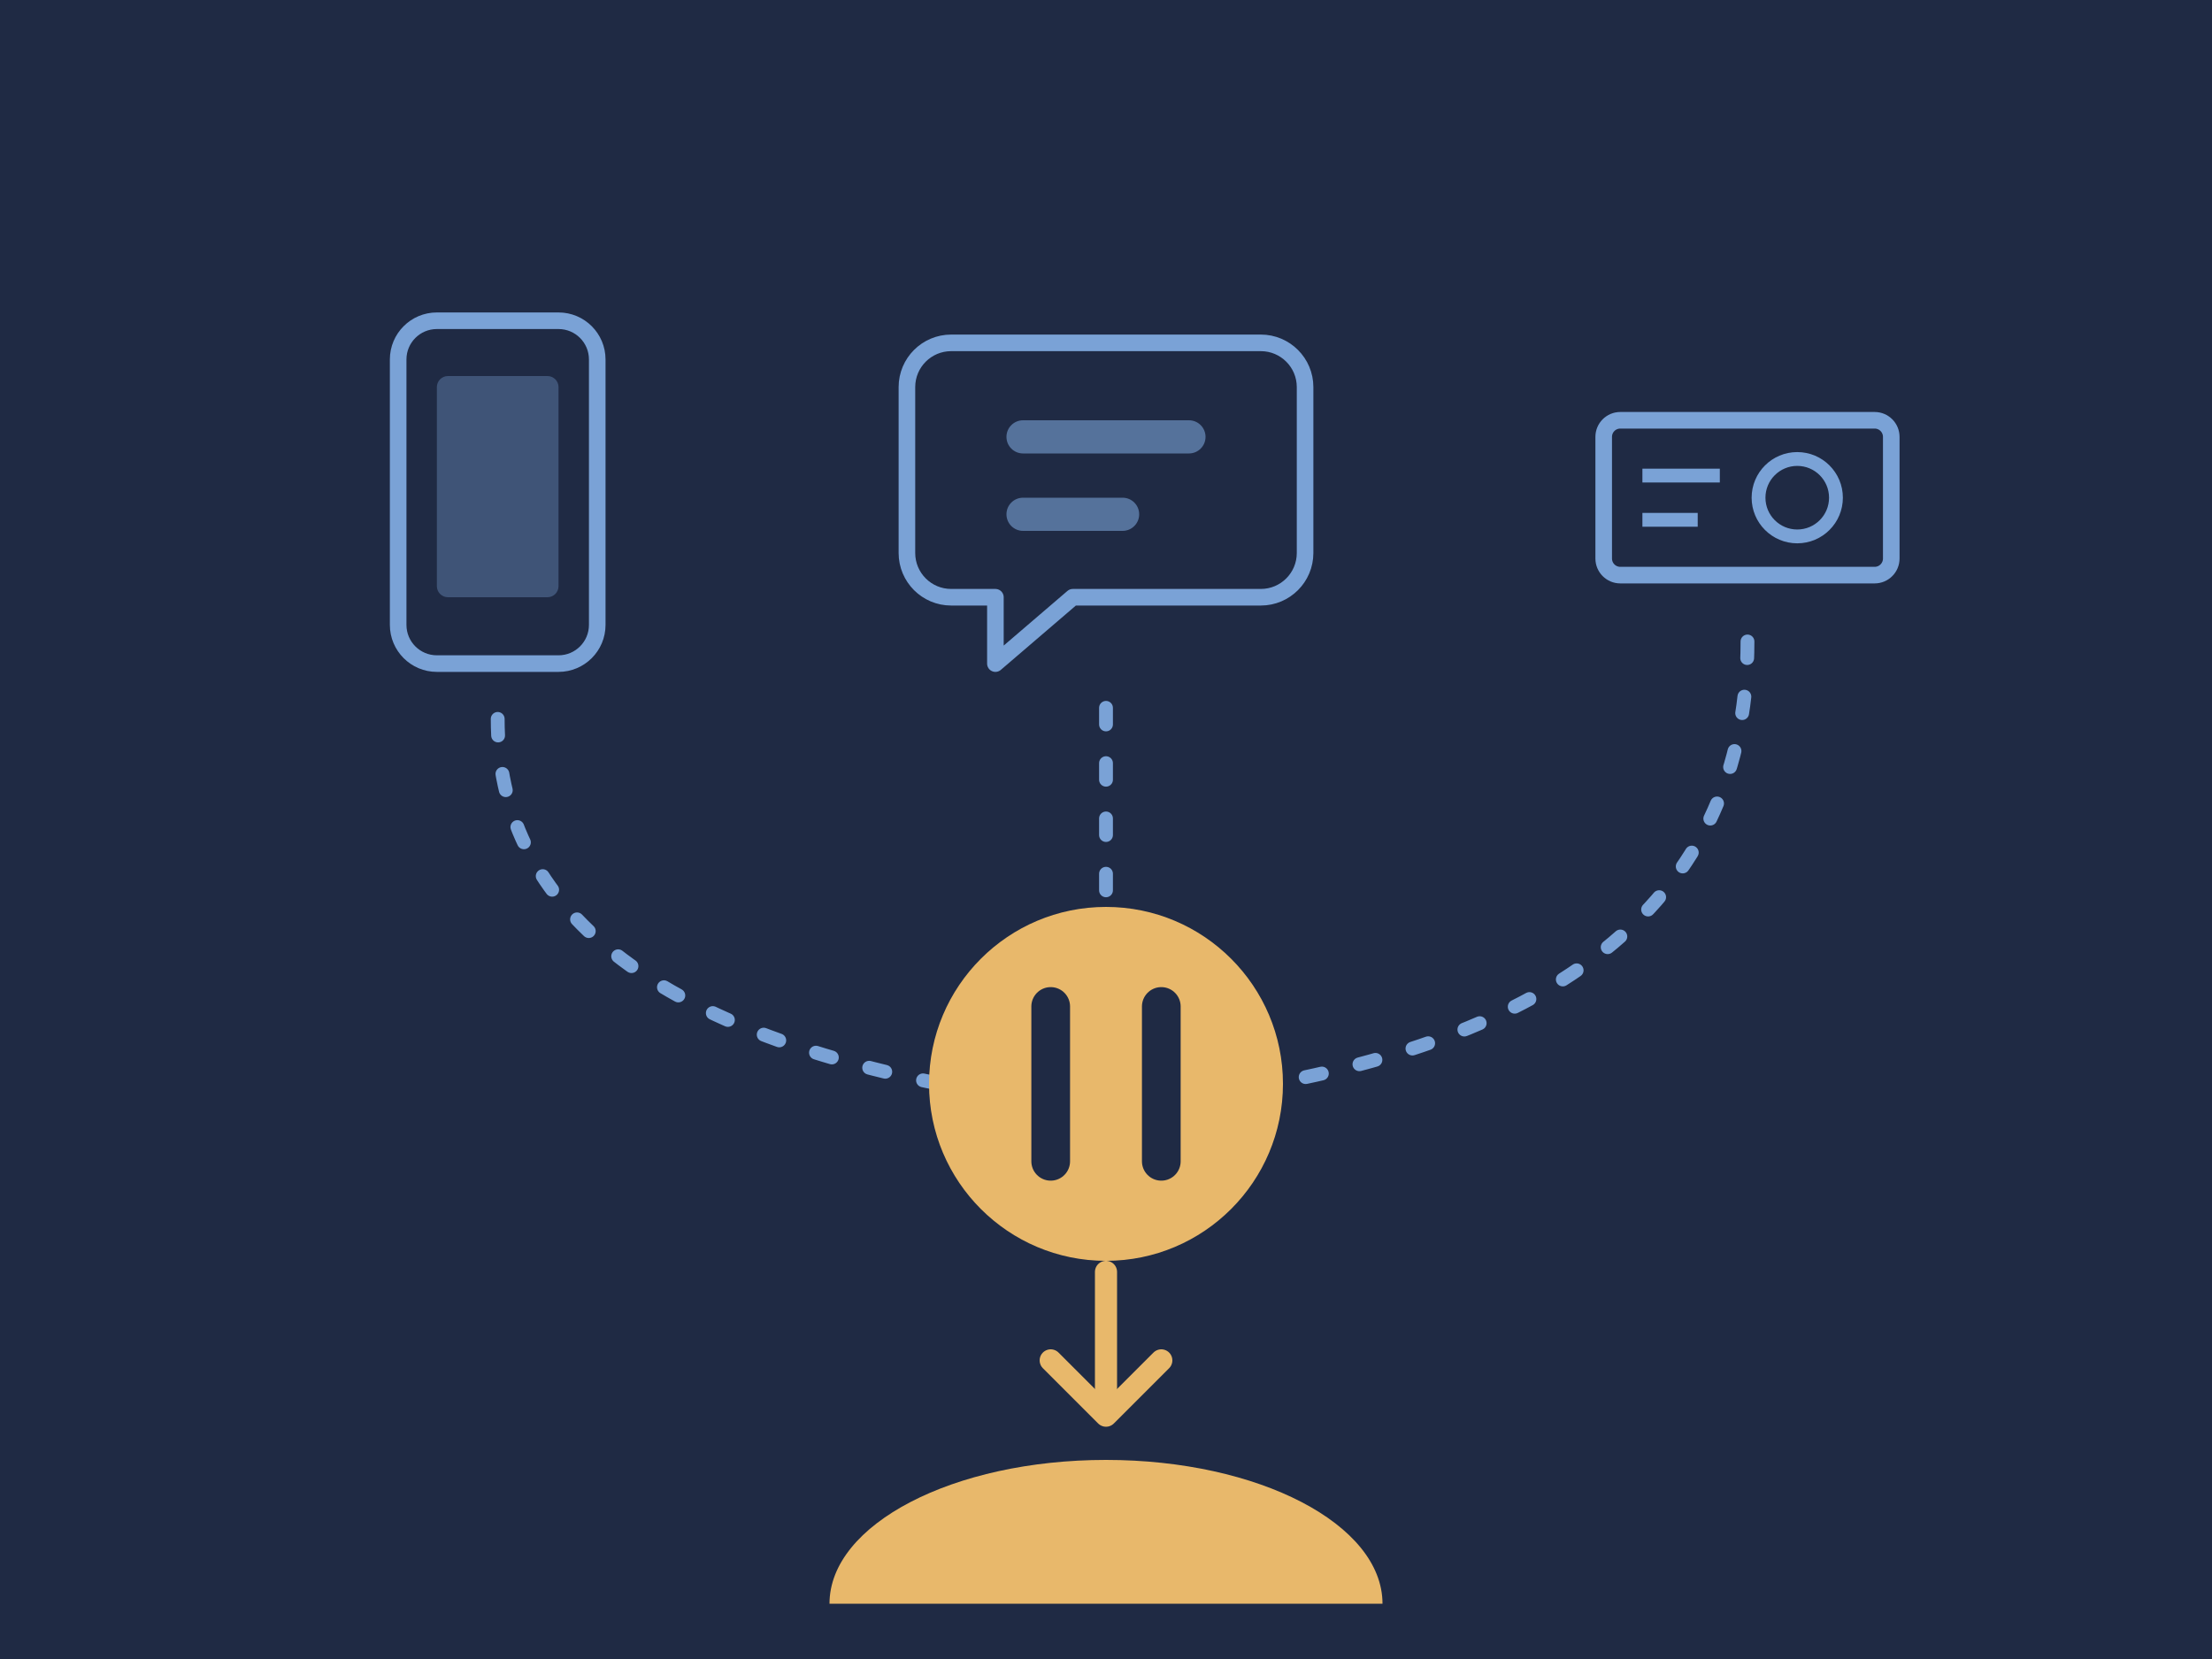
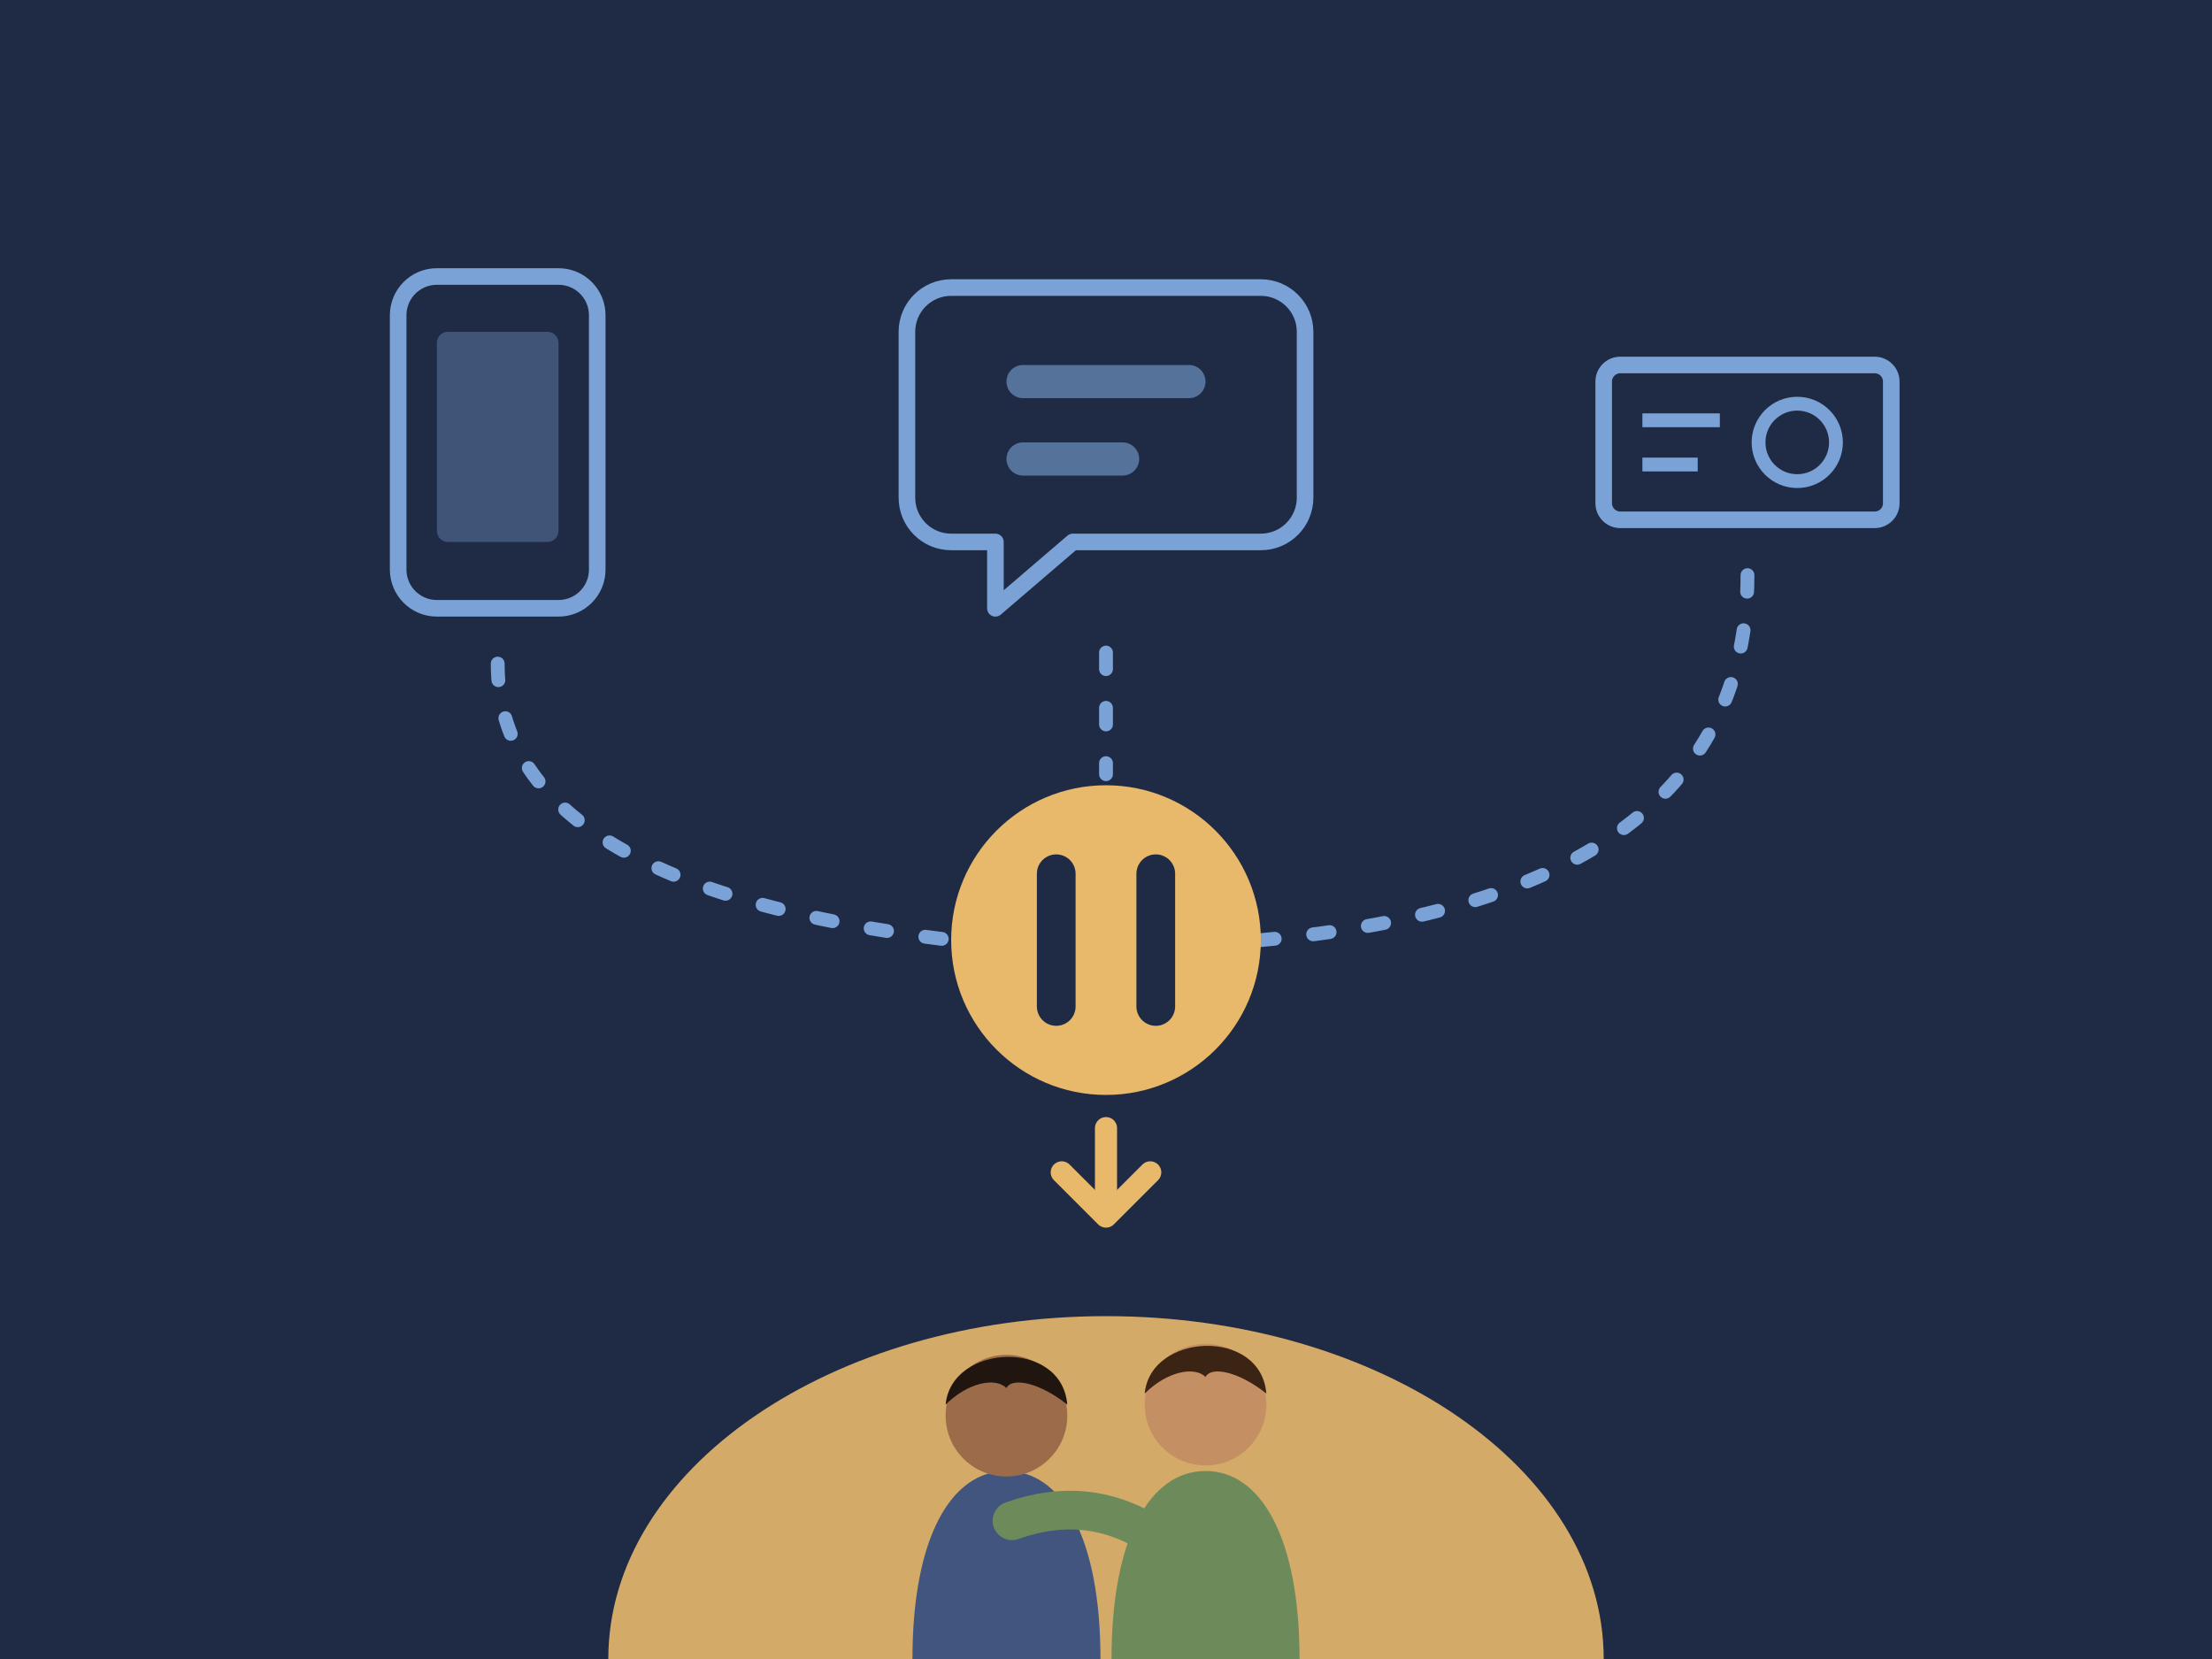
<svg xmlns="http://www.w3.org/2000/svg" viewBox="0 0 400 300" width="400" height="300">
  <rect width="400" height="300" fill="#1f2a44" />
-   <rect x="72" y="58" width="36" height="62" rx="7" fill="none" stroke="#7aa2d6" stroke-width="3" />
-   <rect x="79" y="68" width="22" height="40" rx="2" fill="#7aa2d6" opacity=".35" />
-   <path d="M172 62h56a8 8 0 0 1 8 8v30a8 8 0 0 1-8 8h-34l-14 12v-12h-8a8 8 0 0 1-8-8v-30a8 8 0 0 1 8-8z" fill="none" stroke="#7aa2d6" stroke-width="3" stroke-linejoin="round" />
-   <rect x="182" y="76" width="36" height="6" rx="3" fill="#7aa2d6" opacity=".6" />
-   <rect x="182" y="90" width="24" height="6" rx="3" fill="#7aa2d6" opacity=".6" />
-   <rect x="290" y="76" width="52" height="28" rx="3" fill="none" stroke="#7aa2d6" stroke-width="3" />
-   <circle cx="325" cy="90" r="7" fill="none" stroke="#7aa2d6" stroke-width="2.5" />
-   <path d="M297 86h14M297 94h10" stroke="#7aa2d6" stroke-width="2.5" />
-   <path d="M90 130q0 50 80 66M200 128v34M316 116q0 64-86 80" fill="none" stroke="#7aa2d6" stroke-width="2.5" stroke-dasharray="3 7" stroke-linecap="round" />
-   <circle cx="200" cy="196" r="32" fill="#e8b86b" />
-   <path d="M190 182v28M210 182v28" stroke="#1f2a44" stroke-width="7" stroke-linecap="round" />
-   <path d="M200 230v24" stroke="#e8b86b" stroke-width="4" stroke-linecap="round" />
-   <path d="M190 246l10 10 10-10" fill="none" stroke="#e8b86b" stroke-width="4" stroke-linecap="round" stroke-linejoin="round" />
-   <path d="M150 290a50 26 0 0 1 100 0z" fill="#e8b86b" />
+   <rect x="72" y="50" width="36" height="60" rx="7" fill="none" stroke="#7aa2d6" stroke-width="3" />
+   <rect x="79" y="60" width="22" height="38" rx="2" fill="#7aa2d6" opacity=".35" />
+   <path d="M172 52h56a8 8 0 0 1 8 8v30a8 8 0 0 1-8 8h-34l-14 12v-12h-8a8 8 0 0 1-8-8v-30a8 8 0 0 1 8-8z" fill="none" stroke="#7aa2d6" stroke-width="3" stroke-linejoin="round" />
+   <rect x="182" y="66" width="36" height="6" rx="3" fill="#7aa2d6" opacity=".6" />
+   <rect x="182" y="80" width="24" height="6" rx="3" fill="#7aa2d6" opacity=".6" />
+   <rect x="290" y="66" width="52" height="28" rx="3" fill="none" stroke="#7aa2d6" stroke-width="3" />
+   <circle cx="325" cy="80" r="7" fill="none" stroke="#7aa2d6" stroke-width="2.5" />
+   <path d="M297 76h14M297 84h10" stroke="#7aa2d6" stroke-width="2.5" />
+   <path d="M90 120q0 40 82 50M200 118v22M316 104q0 58-88 66" fill="none" stroke="#7aa2d6" stroke-width="2.5" stroke-dasharray="3 7" stroke-linecap="round" />
+   <circle cx="200" cy="170" r="28" fill="#e8b86b" />
+   <path d="M191 158v24M209 158v24" stroke="#1f2a44" stroke-width="7" stroke-linecap="round" />
+   <path d="M200 204v14" stroke="#e8b86b" stroke-width="4" stroke-linecap="round" />
+   <path d="M192 212l8 8 8-8" fill="none" stroke="#e8b86b" stroke-width="4" stroke-linecap="round" stroke-linejoin="round" />
+   <path d="M110 300a90 62 0 0 1 180 0z" fill="#e8b86b" opacity=".9" />
+   <path d="M165 300c0-22 7-34 17-34s17 12 17 34z" fill="#41557f" />
+   <circle cx="182" cy="256" r="11" fill="#9c6b4a" />
+   <path d="M171 254c1-11 21-12 22 0-5-4-10-5-11-3-2-2-7-1-11 3z" fill="#20160f" />
+   <path d="M201 300c0-22 7-34 17-34s17 12 17 34z" fill="#6d8b5a" />
+   <circle cx="218" cy="254" r="11" fill="#c48f62" />
+   <path d="M207 252c1-11 21-12 22 0-5-4-10-5-11-3-2-2-7-1-11 3z" fill="#3b2414" />
+   <path d="M209 278q-12-8-26-3" fill="none" stroke="#6d8b5a" stroke-width="7" stroke-linecap="round" />
</svg>
